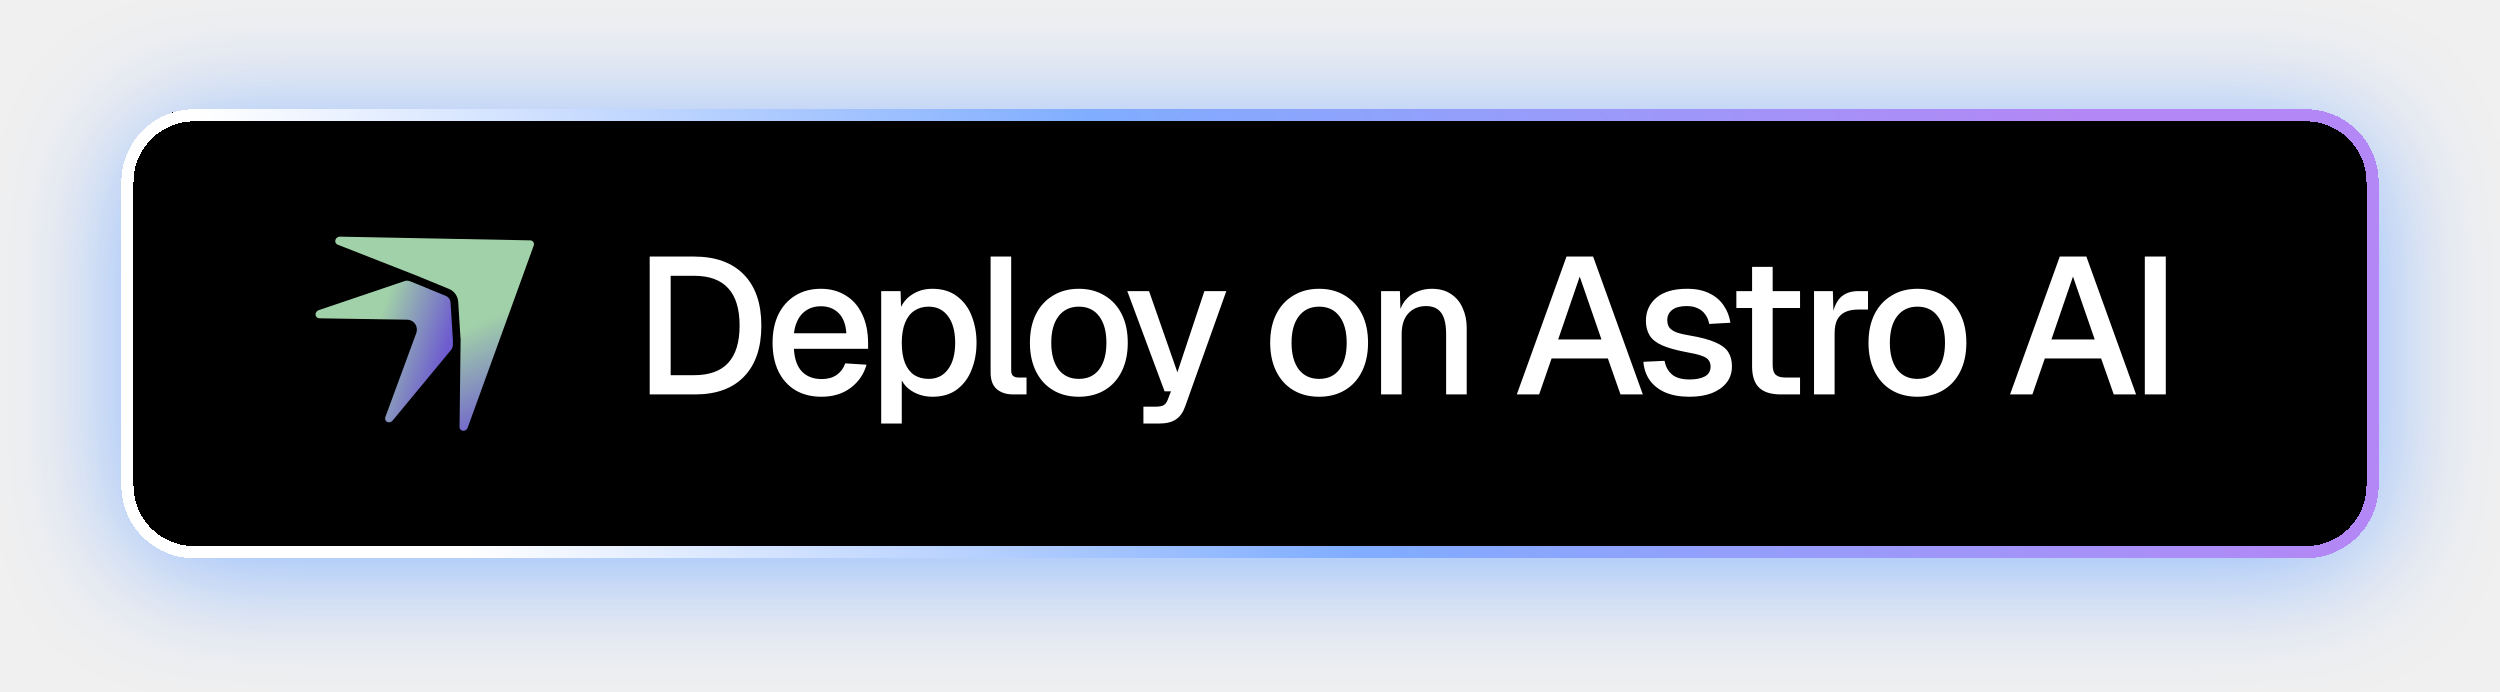
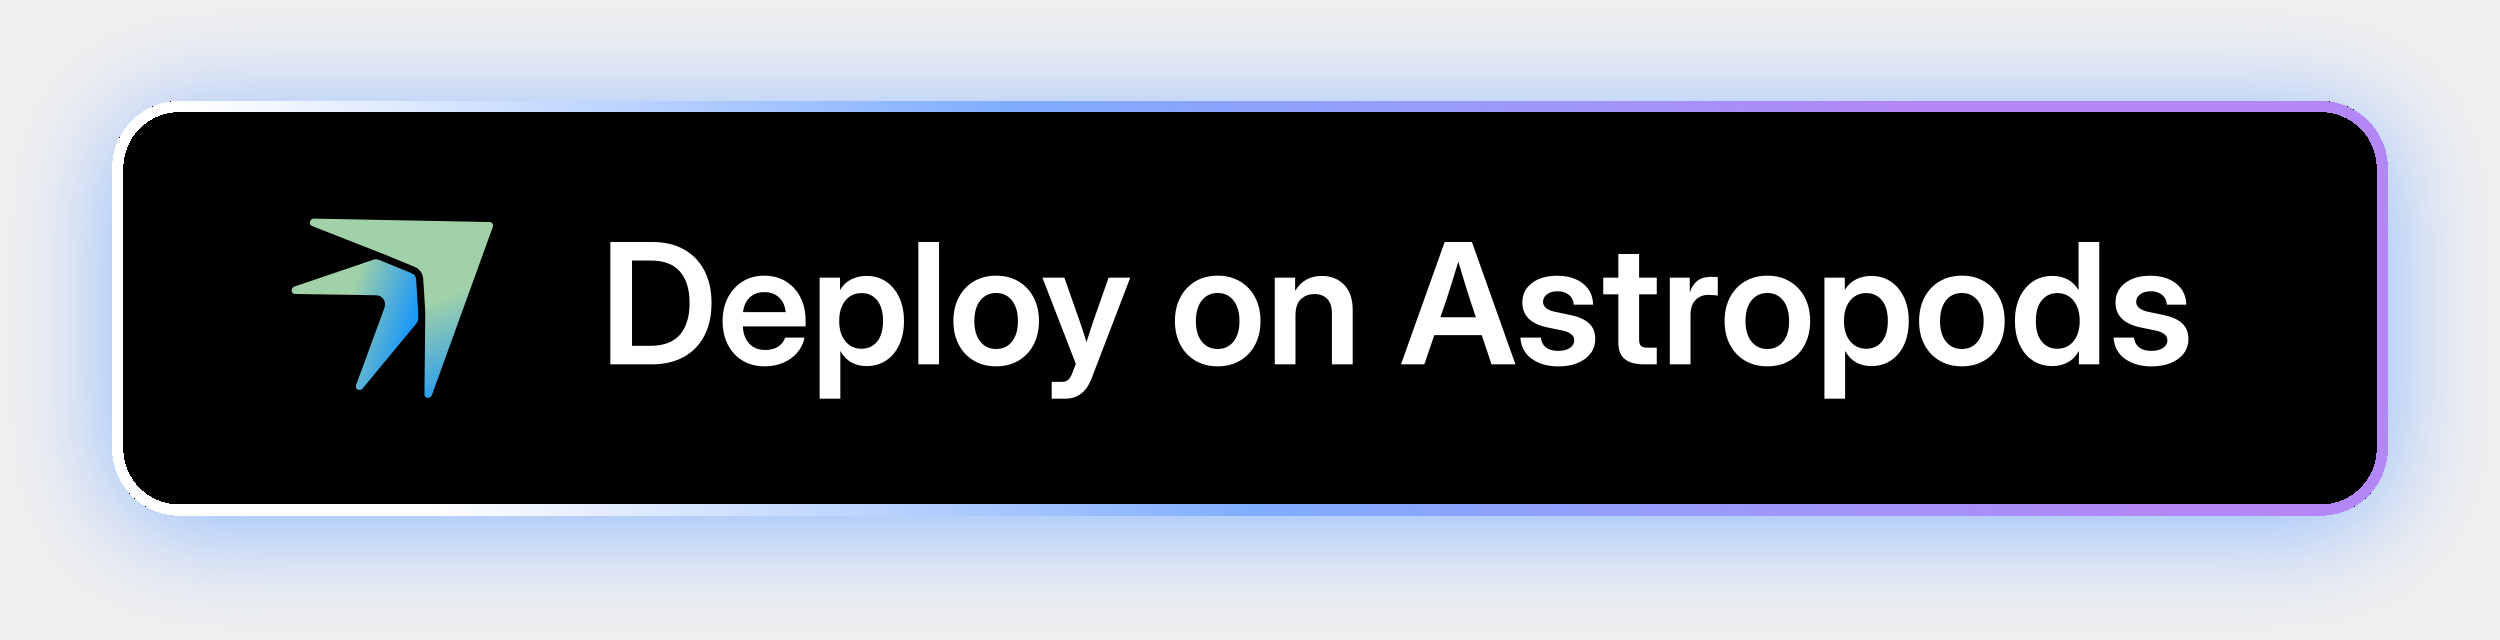
- <svg xmlns="http://www.w3.org/2000/svg" width="206" height="57" viewBox="0 0 206 57" fill="none">
+ <svg xmlns="http://www.w3.org/2000/svg" width="223" height="57" viewBox="0 0 223 57" fill="none">
  <g filter="url(#filter0_d_27_3)">
-     <rect x="10" y="9" width="186" height="37" rx="6" fill="black" shape-rendering="crispEdges" />
-     <rect x="10.5" y="9.5" width="185" height="36" rx="5.5" stroke="url(#paint0_linear_27_3)" shape-rendering="crispEdges" />
-     <g clip-path="url(#clip0_27_3)">
-       <path d="M27.636 19.775C27.682 19.613 27.837 19.497 28.003 19.5L43.692 19.806C43.797 19.808 43.891 19.858 43.948 19.942C44.004 20.026 44.015 20.134 43.978 20.235L38.534 35.249C38.476 35.409 38.313 35.514 38.149 35.498C37.984 35.483 37.865 35.35 37.867 35.185L37.956 27.852L37.944 27.868L37.758 24.888C37.728 24.4 37.434 23.987 36.989 23.804L34.583 22.815L34.587 22.813L27.817 20.158C27.666 20.099 27.59 19.937 27.636 19.776V19.775Z" fill="url(#paint1_linear_27_3)" />
-       <path d="M37.32 28.055L37.311 27.906L37.125 24.926C37.11 24.68 36.969 24.48 36.748 24.389L34.342 23.399L34.184 23.334L33.77 23.172C33.631 23.117 33.477 23.113 33.335 23.162L26.264 25.555C26.099 25.611 25.989 25.773 26.001 25.938C26.014 26.104 26.146 26.226 26.315 26.229L33.541 26.342C34.128 26.352 34.499 26.908 34.293 27.47L31.755 34.361C31.696 34.523 31.759 34.693 31.904 34.766C32.05 34.839 32.237 34.794 32.349 34.659L37.17 28.831C37.262 28.72 37.314 28.58 37.316 28.436L37.32 28.055Z" fill="url(#paint2_linear_27_3)" />
-     </g>
-     <path d="M53.535 32.5V21.14H57.183C58.964 21.14 60.335 21.636 61.295 22.628C62.255 23.609 62.735 25.012 62.735 26.836C62.735 28.649 62.26 30.047 61.311 31.028C60.372 32.009 59.028 32.5 57.279 32.5H53.535ZM55.263 30.916H57.183C58.441 30.916 59.38 30.58 59.999 29.908C60.628 29.225 60.943 28.201 60.943 26.836C60.943 25.449 60.628 24.42 59.999 23.748C59.38 23.065 58.441 22.724 57.183 22.724H55.263V30.916ZM67.692 32.692C66.859 32.692 66.139 32.511 65.531 32.148C64.934 31.785 64.47 31.268 64.139 30.596C63.819 29.924 63.66 29.14 63.66 28.244C63.66 27.348 63.819 26.569 64.139 25.908C64.47 25.236 64.934 24.719 65.531 24.356C66.129 23.983 66.833 23.796 67.644 23.796C68.412 23.796 69.089 23.977 69.675 24.34C70.262 24.692 70.716 25.204 71.035 25.876C71.366 26.548 71.531 27.359 71.531 28.308V28.74H65.419C65.462 29.572 65.681 30.196 66.076 30.612C66.481 31.028 67.025 31.236 67.707 31.236C68.209 31.236 68.625 31.119 68.956 30.884C69.286 30.649 69.516 30.335 69.644 29.94L71.403 30.052C71.18 30.841 70.737 31.481 70.076 31.972C69.425 32.452 68.63 32.692 67.692 32.692ZM65.419 27.46H69.74C69.686 26.703 69.468 26.143 69.084 25.78C68.71 25.417 68.23 25.236 67.644 25.236C67.035 25.236 66.534 25.428 66.139 25.812C65.755 26.185 65.516 26.735 65.419 27.46ZM72.61 34.9V23.988H74.21L74.258 25.812L74.066 25.716C74.279 25.087 74.631 24.612 75.122 24.292C75.613 23.961 76.178 23.796 76.818 23.796C77.65 23.796 78.333 24.004 78.866 24.42C79.41 24.825 79.81 25.364 80.066 26.036C80.333 26.708 80.466 27.444 80.466 28.244C80.466 29.044 80.333 29.78 80.066 30.452C79.81 31.124 79.41 31.668 78.866 32.084C78.333 32.489 77.65 32.692 76.818 32.692C76.391 32.692 75.991 32.617 75.618 32.468C75.245 32.319 74.925 32.111 74.658 31.844C74.402 31.567 74.221 31.241 74.114 30.868L74.306 30.676V34.9H72.61ZM76.514 31.22C77.197 31.22 77.73 30.959 78.114 30.436C78.509 29.913 78.706 29.183 78.706 28.244C78.706 27.305 78.509 26.575 78.114 26.052C77.73 25.529 77.197 25.268 76.514 25.268C76.066 25.268 75.677 25.38 75.346 25.604C75.015 25.817 74.759 26.148 74.578 26.596C74.397 27.044 74.306 27.593 74.306 28.244C74.306 28.895 74.391 29.444 74.562 29.892C74.743 30.34 74.999 30.676 75.33 30.9C75.671 31.113 76.066 31.22 76.514 31.22ZM83.482 32.5C82.928 32.5 82.48 32.356 82.138 32.068C81.797 31.78 81.626 31.321 81.626 30.692V21.14H83.322V30.532C83.322 30.724 83.37 30.868 83.466 30.964C83.573 31.06 83.722 31.108 83.914 31.108H84.586V32.5H83.482ZM88.897 32.692C88.086 32.692 87.376 32.511 86.769 32.148C86.16 31.785 85.691 31.268 85.361 30.596C85.03 29.924 84.865 29.14 84.865 28.244C84.865 27.337 85.03 26.553 85.361 25.892C85.691 25.231 86.16 24.719 86.769 24.356C87.376 23.983 88.086 23.796 88.897 23.796C89.707 23.796 90.416 23.983 91.025 24.356C91.632 24.719 92.102 25.231 92.433 25.892C92.763 26.553 92.928 27.337 92.928 28.244C92.928 29.14 92.763 29.924 92.433 30.596C92.102 31.268 91.632 31.785 91.025 32.148C90.416 32.511 89.707 32.692 88.897 32.692ZM88.897 31.22C89.622 31.22 90.182 30.959 90.576 30.436C90.971 29.903 91.168 29.172 91.168 28.244C91.168 27.316 90.971 26.591 90.576 26.068C90.182 25.535 89.622 25.268 88.897 25.268C88.182 25.268 87.622 25.535 87.216 26.068C86.822 26.591 86.624 27.316 86.624 28.244C86.624 29.172 86.822 29.903 87.216 30.436C87.622 30.959 88.182 31.22 88.897 31.22ZM94.217 34.9V33.508H95.257C95.545 33.508 95.758 33.465 95.897 33.38C96.035 33.295 96.142 33.151 96.217 32.948L96.489 32.244H95.961L92.889 23.988H94.681L97.017 30.676L99.241 23.988H101.049L97.657 33.492C97.486 33.983 97.23 34.34 96.889 34.564C96.558 34.788 96.094 34.9 95.497 34.9H94.217ZM108.695 32.692C107.885 32.692 107.175 32.511 106.567 32.148C105.959 31.785 105.49 31.268 105.159 30.596C104.829 29.924 104.663 29.14 104.663 28.244C104.663 27.337 104.829 26.553 105.159 25.892C105.49 25.231 105.959 24.719 106.567 24.356C107.175 23.983 107.885 23.796 108.695 23.796C109.506 23.796 110.215 23.983 110.823 24.356C111.431 24.719 111.901 25.231 112.231 25.892C112.562 26.553 112.727 27.337 112.727 28.244C112.727 29.14 112.562 29.924 112.231 30.596C111.901 31.268 111.431 31.785 110.823 32.148C110.215 32.511 109.506 32.692 108.695 32.692ZM108.695 31.22C109.421 31.22 109.981 30.959 110.375 30.436C110.77 29.903 110.967 29.172 110.967 28.244C110.967 27.316 110.77 26.591 110.375 26.068C109.981 25.535 109.421 25.268 108.695 25.268C107.981 25.268 107.421 25.535 107.015 26.068C106.621 26.591 106.423 27.316 106.423 28.244C106.423 29.172 106.621 29.903 107.015 30.436C107.421 30.959 107.981 31.22 108.695 31.22ZM113.801 32.5V23.988H115.353L115.417 26.26L115.209 26.148C115.305 25.593 115.487 25.145 115.753 24.804C116.02 24.463 116.345 24.212 116.729 24.052C117.113 23.881 117.529 23.796 117.977 23.796C118.617 23.796 119.145 23.94 119.561 24.228C119.988 24.505 120.308 24.889 120.521 25.38C120.745 25.86 120.857 26.409 120.857 27.028V32.5H119.161V27.54C119.161 27.039 119.108 26.617 119.001 26.276C118.895 25.935 118.719 25.673 118.473 25.492C118.228 25.311 117.908 25.22 117.513 25.22C116.916 25.22 116.431 25.417 116.057 25.812C115.684 26.207 115.497 26.783 115.497 27.54V32.5H113.801ZM124.985 32.5L129.081 21.14H131.273L135.369 32.5H133.529L132.489 29.54H127.849L126.825 32.5H124.985ZM128.393 27.972H131.961L130.169 22.788L128.393 27.972ZM139.224 32.692C138.424 32.692 137.746 32.569 137.192 32.324C136.648 32.079 136.226 31.743 135.928 31.316C135.629 30.879 135.458 30.377 135.416 29.812L137.16 29.732C137.245 30.201 137.448 30.575 137.768 30.852C138.088 31.129 138.573 31.268 139.224 31.268C139.757 31.268 140.178 31.183 140.488 31.012C140.797 30.841 140.952 30.569 140.952 30.196C140.952 29.993 140.898 29.823 140.792 29.684C140.696 29.535 140.504 29.412 140.216 29.316C139.928 29.209 139.501 29.108 138.936 29.012C138.093 28.852 137.432 28.665 136.952 28.452C136.472 28.239 136.13 27.967 135.928 27.636C135.725 27.305 135.624 26.905 135.624 26.436C135.624 25.657 135.912 25.023 136.488 24.532C137.074 24.041 137.917 23.796 139.016 23.796C139.752 23.796 140.37 23.924 140.872 24.18C141.373 24.425 141.762 24.761 142.04 25.188C142.328 25.604 142.509 26.073 142.584 26.596L140.84 26.692C140.786 26.393 140.68 26.137 140.52 25.924C140.37 25.7 140.168 25.529 139.912 25.412C139.656 25.284 139.352 25.22 139 25.22C138.456 25.22 138.05 25.327 137.784 25.54C137.517 25.753 137.384 26.031 137.384 26.372C137.384 26.628 137.442 26.836 137.56 26.996C137.688 27.156 137.89 27.289 138.168 27.396C138.445 27.492 138.813 27.577 139.272 27.652C140.157 27.801 140.85 27.988 141.352 28.212C141.853 28.425 142.205 28.692 142.408 29.012C142.61 29.332 142.712 29.721 142.712 30.18C142.712 30.713 142.562 31.167 142.264 31.54C141.965 31.913 141.554 32.201 141.032 32.404C140.509 32.596 139.906 32.692 139.224 32.692ZM146.74 32.5C145.929 32.5 145.332 32.313 144.948 31.94C144.564 31.567 144.372 30.985 144.372 30.196V21.988H146.068V30.068C146.068 30.463 146.153 30.735 146.324 30.884C146.494 31.033 146.756 31.108 147.108 31.108H148.324V32.5H146.74ZM143.076 25.38V23.988H148.324V25.38H143.076ZM149.476 32.5V23.988H151.028L151.092 26.244L150.948 26.196C151.066 25.428 151.3 24.868 151.652 24.516C152.015 24.164 152.5 23.988 153.108 23.988H153.924V25.508H153.108C152.682 25.508 152.324 25.577 152.036 25.716C151.748 25.855 151.53 26.068 151.38 26.356C151.242 26.644 151.172 27.017 151.172 27.476V32.5H149.476ZM157.996 32.692C157.186 32.692 156.476 32.511 155.868 32.148C155.26 31.785 154.791 31.268 154.46 30.596C154.13 29.924 153.964 29.14 153.964 28.244C153.964 27.337 154.13 26.553 154.46 25.892C154.791 25.231 155.26 24.719 155.868 24.356C156.476 23.983 157.186 23.796 157.996 23.796C158.807 23.796 159.516 23.983 160.124 24.356C160.732 24.719 161.202 25.231 161.532 25.892C161.863 26.553 162.028 27.337 162.028 28.244C162.028 29.14 161.863 29.924 161.532 30.596C161.202 31.268 160.732 31.785 160.124 32.148C159.516 32.511 158.807 32.692 157.996 32.692ZM157.996 31.22C158.722 31.22 159.282 30.959 159.676 30.436C160.071 29.903 160.268 29.172 160.268 28.244C160.268 27.316 160.071 26.591 159.676 26.068C159.282 25.535 158.722 25.268 157.996 25.268C157.282 25.268 156.722 25.535 156.316 26.068C155.922 26.591 155.724 27.316 155.724 28.244C155.724 29.172 155.922 29.903 156.316 30.436C156.722 30.959 157.282 31.22 157.996 31.22ZM165.629 32.5L169.725 21.14H171.917L176.013 32.5H174.173L173.133 29.54H168.493L167.469 32.5H165.629ZM169.037 27.972H172.605L170.813 22.788L169.037 27.972ZM176.733 32.5V21.14H178.461V32.5H176.733Z" fill="white" />
+     <rect x="10" y="9" width="203" height="37" rx="6" fill="black" shape-rendering="crispEdges" />
+     <rect x="10.5" y="9.5" width="202" height="36" rx="5.5" stroke="url(#paint0_linear_27_3)" shape-rendering="crispEdges" />
+     <svg x="26" y="19.5" width="18" height="16" viewBox="0 0 31.39 27.94">
+       <path d="M2.852 0.48 C2.932 0.198 3.203 -0.006 3.492 0 L30.843 0.534 C31.027 0.538 31.191 0.625 31.289 0.772 C31.388 0.918 31.407 1.106 31.342 1.283 L21.852 27.487 C21.751 27.766 21.466 27.95 21.18 27.922 C20.893 27.894 20.685 27.664 20.689 27.376 L20.822 14.605 L20.498 9.403 C20.446 8.552 19.934 7.832 19.157 7.513 L14.963 5.786 L14.97 5.783 L3.167 1.149 C2.904 1.045 2.772 0.763 2.852 0.481 V0.48 H2.852 Z" fill="url(#paint1_linear_27_3)" />
+       <path d="M19.735 14.931 L19.719 14.672 L19.395 9.47 C19.369 9.041 19.123 8.691 18.737 8.532 L14.543 6.806 L14.268 6.692 L13.546 6.409 C13.303 6.313 13.034 6.306 12.787 6.39 L0.46 10.569 C0.173 10.665 -0.019 10.948 0.002 11.236 C0.024 11.525 0.255 11.739 0.549 11.744 L13.146 11.941 C14.17 11.958 14.816 12.93 14.457 13.91 L10.034 25.936 C9.93 26.218 10.039 26.516 10.293 26.643 C10.548 26.77 10.873 26.691 11.068 26.456 L19.474 16.285 C19.635 16.09 19.724 15.847 19.727 15.594 L19.735 14.931 V14.931 Z" fill="url(#paint2_linear_27_3)" />
+     </svg>
+     <path d="M58.127 32.5H54.443V21.587H58.208Q59.834 21.587 61.013 22.25Q62.192 22.913 62.829 24.132Q63.466 25.352 63.466 27.029Q63.466 28.721 62.829 29.948Q62.192 31.174 60.994 31.837Q59.797 32.5 58.127 32.5ZM56.376 30.845H58.024Q59.804 30.845 60.658 29.845Q61.511 28.845 61.511 27.029Q61.511 25.227 60.661 24.235Q59.812 23.242 58.083 23.242H56.376Z M68.227 32.676Q67.07 32.676 66.22 32.156Q65.371 31.636 64.913 30.724Q64.455 29.812 64.455 28.64Q64.455 27.461 64.928 26.549Q65.4 25.637 66.235 25.114Q67.07 24.59 68.154 24.59Q69.267 24.59 70.102 25.103Q70.937 25.615 71.398 26.52Q71.86 27.424 71.86 28.611V29.116H66.264Q66.301 30.061 66.821 30.64Q67.341 31.218 68.271 31.218Q68.967 31.218 69.421 30.914Q69.875 30.61 70.036 30.112H71.765Q71.618 30.867 71.124 31.445Q70.629 32.024 69.882 32.35Q69.135 32.676 68.227 32.676ZM66.279 27.842H70.087Q70 27.014 69.491 26.534Q68.981 26.055 68.183 26.055Q67.377 26.055 66.876 26.534Q66.374 27.014 66.279 27.842Z M73.112 35.562V24.766H74.929V25.842H74.951Q75.317 25.227 75.932 24.919Q76.547 24.612 77.294 24.612Q78.291 24.612 79.041 25.121Q79.792 25.63 80.213 26.534Q80.634 27.439 80.634 28.625Q80.634 29.834 80.22 30.739Q79.807 31.643 79.052 32.148Q78.298 32.654 77.287 32.654Q76.525 32.654 75.936 32.324Q75.346 31.995 74.98 31.335H74.958V35.562ZM76.855 31.108Q77.712 31.108 78.239 30.468Q78.767 29.827 78.767 28.625Q78.767 27.432 78.239 26.787Q77.712 26.143 76.855 26.143Q75.947 26.143 75.401 26.82Q74.856 27.498 74.856 28.625Q74.856 29.753 75.401 30.431Q75.947 31.108 76.855 31.108Z M83.762 21.587V32.5H81.916V21.587Z M88.859 32.676Q87.717 32.676 86.86 32.167Q86.003 31.658 85.523 30.75Q85.043 29.841 85.043 28.64Q85.043 27.439 85.523 26.527Q86.003 25.615 86.86 25.103Q87.717 24.59 88.859 24.59Q89.995 24.59 90.855 25.103Q91.716 25.615 92.196 26.527Q92.675 27.439 92.675 28.64Q92.675 29.841 92.196 30.75Q91.716 31.658 90.855 32.167Q89.995 32.676 88.859 32.676ZM88.859 31.13Q89.746 31.13 90.273 30.464Q90.8 29.797 90.8 28.64Q90.8 27.483 90.273 26.809Q89.746 26.135 88.859 26.135Q87.966 26.135 87.439 26.805Q86.911 27.476 86.911 28.64Q86.911 29.797 87.439 30.464Q87.966 31.13 88.859 31.13Z M93.811 35.562V34.06H94.726Q95.1 34.06 95.308 33.859Q95.517 33.657 95.678 33.203L95.964 32.456L92.983 24.766H94.939L96.359 28.794Q96.506 29.226 96.645 29.655Q96.784 30.083 96.916 30.508Q97.18 29.658 97.473 28.794L98.886 24.766H100.82L97.363 33.774Q96.674 35.562 95.019 35.562Z M108.62 32.676Q107.478 32.676 106.621 32.167Q105.764 31.658 105.284 30.75Q104.804 29.841 104.804 28.64Q104.804 27.439 105.284 26.527Q105.764 25.615 106.621 25.103Q107.478 24.59 108.62 24.59Q109.755 24.59 110.616 25.103Q111.477 25.615 111.956 26.527Q112.436 27.439 112.436 28.64Q112.436 29.841 111.956 30.75Q111.477 31.658 110.616 32.167Q109.755 32.676 108.62 32.676ZM108.62 31.13Q109.506 31.13 110.034 30.464Q110.561 29.797 110.561 28.64Q110.561 27.483 110.034 26.809Q109.506 26.135 108.62 26.135Q107.727 26.135 107.199 26.805Q106.672 27.476 106.672 28.64Q106.672 29.797 107.199 30.464Q107.727 31.13 108.62 31.13Z M115.556 28.127V32.5H113.71V24.766H115.527V25.952Q116.333 24.612 117.9 24.612Q119.116 24.612 119.888 25.396Q120.661 26.179 120.661 27.666V32.5H118.808V27.959Q118.808 27.109 118.398 26.67Q117.988 26.23 117.248 26.23Q116.523 26.23 116.04 26.685Q115.556 27.139 115.556 28.127Z M124.968 32.5 128.864 21.587H131.296L135.178 32.5H133.046L132.175 29.893H127.941L127.048 32.5ZM128.483 28.303H131.647L131.135 26.765Q130.893 26.011 130.64 25.19Q130.388 24.37 130.08 23.337Q129.772 24.37 129.516 25.19Q129.26 26.011 129.011 26.765Z M139.016 32.683Q137.602 32.683 136.654 32.02Q135.705 31.357 135.617 30.112H137.441Q137.5 30.676 137.895 30.988Q138.291 31.299 138.986 31.299Q139.653 31.299 140.037 31.035Q140.422 30.771 140.422 30.361Q140.422 30.01 140.136 29.797Q139.851 29.585 139.367 29.482L138.049 29.211Q135.793 28.743 135.793 26.978Q135.793 25.908 136.643 25.253Q137.492 24.597 138.906 24.597Q140.312 24.597 141.195 25.289Q142.077 25.981 142.106 27.175H140.371Q140.356 26.655 139.968 26.318Q139.58 25.981 138.95 25.981Q138.342 25.981 137.99 26.252Q137.639 26.523 137.639 26.919Q137.639 27.263 137.91 27.479Q138.181 27.695 138.664 27.805L140.056 28.091Q141.206 28.333 141.751 28.853Q142.297 29.373 142.297 30.222Q142.297 30.977 141.876 31.53Q141.455 32.083 140.715 32.383Q139.975 32.683 139.016 32.683Z M147.783 24.766V26.252H146.208V30.281Q146.208 30.698 146.376 30.856Q146.545 31.013 146.992 31.013H147.783V32.5H146.669Q145.49 32.5 144.923 32.024Q144.355 31.548 144.355 30.552V26.252H143.007V24.766H144.355V22.656H146.208V24.766Z M148.947 32.5V24.766H150.727V26.047H150.749Q150.961 25.388 151.419 25.04Q151.877 24.692 152.624 24.692Q152.814 24.692 152.965 24.703Q153.115 24.714 153.225 24.722V26.362Q153.122 26.348 152.873 26.326Q152.624 26.304 152.353 26.304Q151.694 26.304 151.243 26.758Q150.793 27.212 150.793 28.12V32.5Z M157.648 32.676Q156.506 32.676 155.649 32.167Q154.792 31.658 154.312 30.75Q153.833 29.841 153.833 28.64Q153.833 27.439 154.312 26.527Q154.792 25.615 155.649 25.103Q156.506 24.59 157.648 24.59Q158.784 24.59 159.644 25.103Q160.505 25.615 160.985 26.527Q161.464 27.439 161.464 28.64Q161.464 29.841 160.985 30.75Q160.505 31.658 159.644 32.167Q158.784 32.676 157.648 32.676ZM157.648 31.13Q158.535 31.13 159.062 30.464Q159.589 29.797 159.589 28.64Q159.589 27.483 159.062 26.809Q158.535 26.135 157.648 26.135Q156.755 26.135 156.228 26.805Q155.7 27.476 155.7 28.64Q155.7 29.797 156.228 30.464Q156.755 31.13 157.648 31.13Z M162.739 35.562V24.766H164.555V25.842H164.577Q164.943 25.227 165.559 24.919Q166.174 24.612 166.921 24.612Q167.917 24.612 168.668 25.121Q169.418 25.63 169.84 26.534Q170.261 27.439 170.261 28.625Q170.261 29.834 169.847 30.739Q169.433 31.643 168.679 32.148Q167.924 32.654 166.914 32.654Q166.152 32.654 165.562 32.324Q164.973 31.995 164.606 31.335H164.585V35.562ZM166.481 31.108Q167.338 31.108 167.866 30.468Q168.393 29.827 168.393 28.625Q168.393 27.432 167.866 26.787Q167.338 26.143 166.481 26.143Q165.573 26.143 165.028 26.82Q164.482 27.498 164.482 28.625Q164.482 29.753 165.028 30.431Q165.573 31.108 166.481 31.108Z M175 32.676Q173.857 32.676 173 32.167Q172.143 31.658 171.663 30.75Q171.184 29.841 171.184 28.64Q171.184 27.439 171.663 26.527Q172.143 25.615 173 25.103Q173.857 24.59 175 24.59Q176.135 24.59 176.995 25.103Q177.856 25.615 178.336 26.527Q178.815 27.439 178.815 28.64Q178.815 29.841 178.336 30.75Q177.856 31.658 176.995 32.167Q176.135 32.676 175 32.676ZM175 31.13Q175.886 31.13 176.413 30.464Q176.94 29.797 176.94 28.64Q176.94 27.483 176.413 26.809Q175.886 26.135 175 26.135Q174.106 26.135 173.579 26.805Q173.051 27.476 173.051 28.64Q173.051 29.797 173.579 30.464Q174.106 31.13 175 31.13Z M183.078 32.654Q182.067 32.654 181.313 32.148Q180.559 31.643 180.145 30.739Q179.731 29.834 179.731 28.625Q179.731 27.439 180.148 26.534Q180.566 25.63 181.32 25.121Q182.075 24.612 183.064 24.612Q183.818 24.612 184.418 24.919Q185.019 25.227 185.393 25.864H185.407V21.587H187.253V32.5H185.437V31.321H185.422Q185.056 31.995 184.444 32.324Q183.833 32.654 183.078 32.654ZM183.51 31.108Q184.418 31.108 184.964 30.431Q185.51 29.753 185.51 28.625Q185.51 27.498 184.964 26.82Q184.418 26.143 183.51 26.143Q182.653 26.143 182.126 26.787Q181.599 27.432 181.599 28.625Q181.599 29.827 182.126 30.468Q182.653 31.108 183.51 31.108Z M191.926 32.683Q190.512 32.683 189.564 32.02Q188.615 31.357 188.527 30.112H190.351Q190.41 30.676 190.805 30.988Q191.201 31.299 191.897 31.299Q192.563 31.299 192.948 31.035Q193.332 30.771 193.332 30.361Q193.332 30.01 193.046 29.797Q192.761 29.585 192.277 29.482L190.959 29.211Q188.703 28.743 188.703 26.978Q188.703 25.908 189.553 25.253Q190.402 24.597 191.816 24.597Q193.222 24.597 194.105 25.289Q194.987 25.981 195.017 27.175H193.281Q193.266 26.655 192.878 26.318Q192.49 25.981 191.86 25.981Q191.252 25.981 190.9 26.252Q190.549 26.523 190.549 26.919Q190.549 27.263 190.82 27.479Q191.091 27.695 191.574 27.805L192.966 28.091Q194.116 28.333 194.661 28.853Q195.207 29.373 195.207 30.222Q195.207 30.977 194.786 31.53Q194.365 32.083 193.625 32.383Q192.885 32.683 191.926 32.683Z" fill="white" />
  </g>
  <defs>
-     <filter id="filter0_d_27_3" x="0" y="0" width="206" height="57" filterUnits="userSpaceOnUse" color-interpolation-filters="sRGB">
+     <filter id="filter0_d_27_3" x="0" y="0" width="223" height="57" filterUnits="userSpaceOnUse" color-interpolation-filters="sRGB">
      <feFlood flood-opacity="0" result="BackgroundImageFix" />
      <feColorMatrix in="SourceAlpha" type="matrix" values="0 0 0 0 0 0 0 0 0 0 0 0 0 0 0 0 0 0 127 0" result="hardAlpha" />
      <feOffset dy="1" />
      <feGaussianBlur stdDeviation="5" />
      <feComposite in2="hardAlpha" operator="out" />
      <feColorMatrix type="matrix" values="0 0 0 0 0.545 0 0 0 0 0.718 0 0 0 0 1 0 0 0 1 0" />
      <feBlend mode="normal" in2="BackgroundImageFix" result="effect1_dropShadow_27_3" />
      <feBlend mode="normal" in="SourceGraphic" in2="effect1_dropShadow_27_3" result="shape" />
    </filter>
    <linearGradient id="paint0_linear_27_3" x1="34.549" y1="46" x2="150.919" y2="-24.764" gradientUnits="userSpaceOnUse">
      <stop offset="0.024" stop-color="white" />
      <stop offset="0.486" stop-color="#80ADFF" />
      <stop offset="1" stop-color="#B387F5" />
    </linearGradient>
-     <linearGradient id="paint1_linear_27_3" x1="37.744" y1="37.098" x2="34.129" y2="28.997" gradientUnits="userSpaceOnUse">
-       <stop stop-color="#6D5BD0" />
+     <linearGradient id="paint1_linear_27_3" x1="28.781" y1="27.002" x2="22.468" y2="12.869" gradientUnits="userSpaceOnUse">
+       <stop stop-color="#1A97F8" />
      <stop offset="1" stop-color="#A1D1A8" />
    </linearGradient>
-     <linearGradient id="paint2_linear_27_3" x1="34.565" y1="35.812" x2="28.805" y2="33.95" gradientUnits="userSpaceOnUse">
-       <stop stop-color="#6D5BD0" />
+     <linearGradient id="paint2_linear_27_3" x1="18.139" y1="18.536" x2="8.095" y2="15.292" gradientUnits="userSpaceOnUse">
+       <stop stop-color="#1A97F8" />
      <stop offset="1" stop-color="#A1D1A8" />
    </linearGradient>
-     <clipPath id="clip0_27_3">
-       <rect width="18" height="16" fill="white" transform="translate(26 19.5)" />
-     </clipPath>
  </defs>
</svg>
